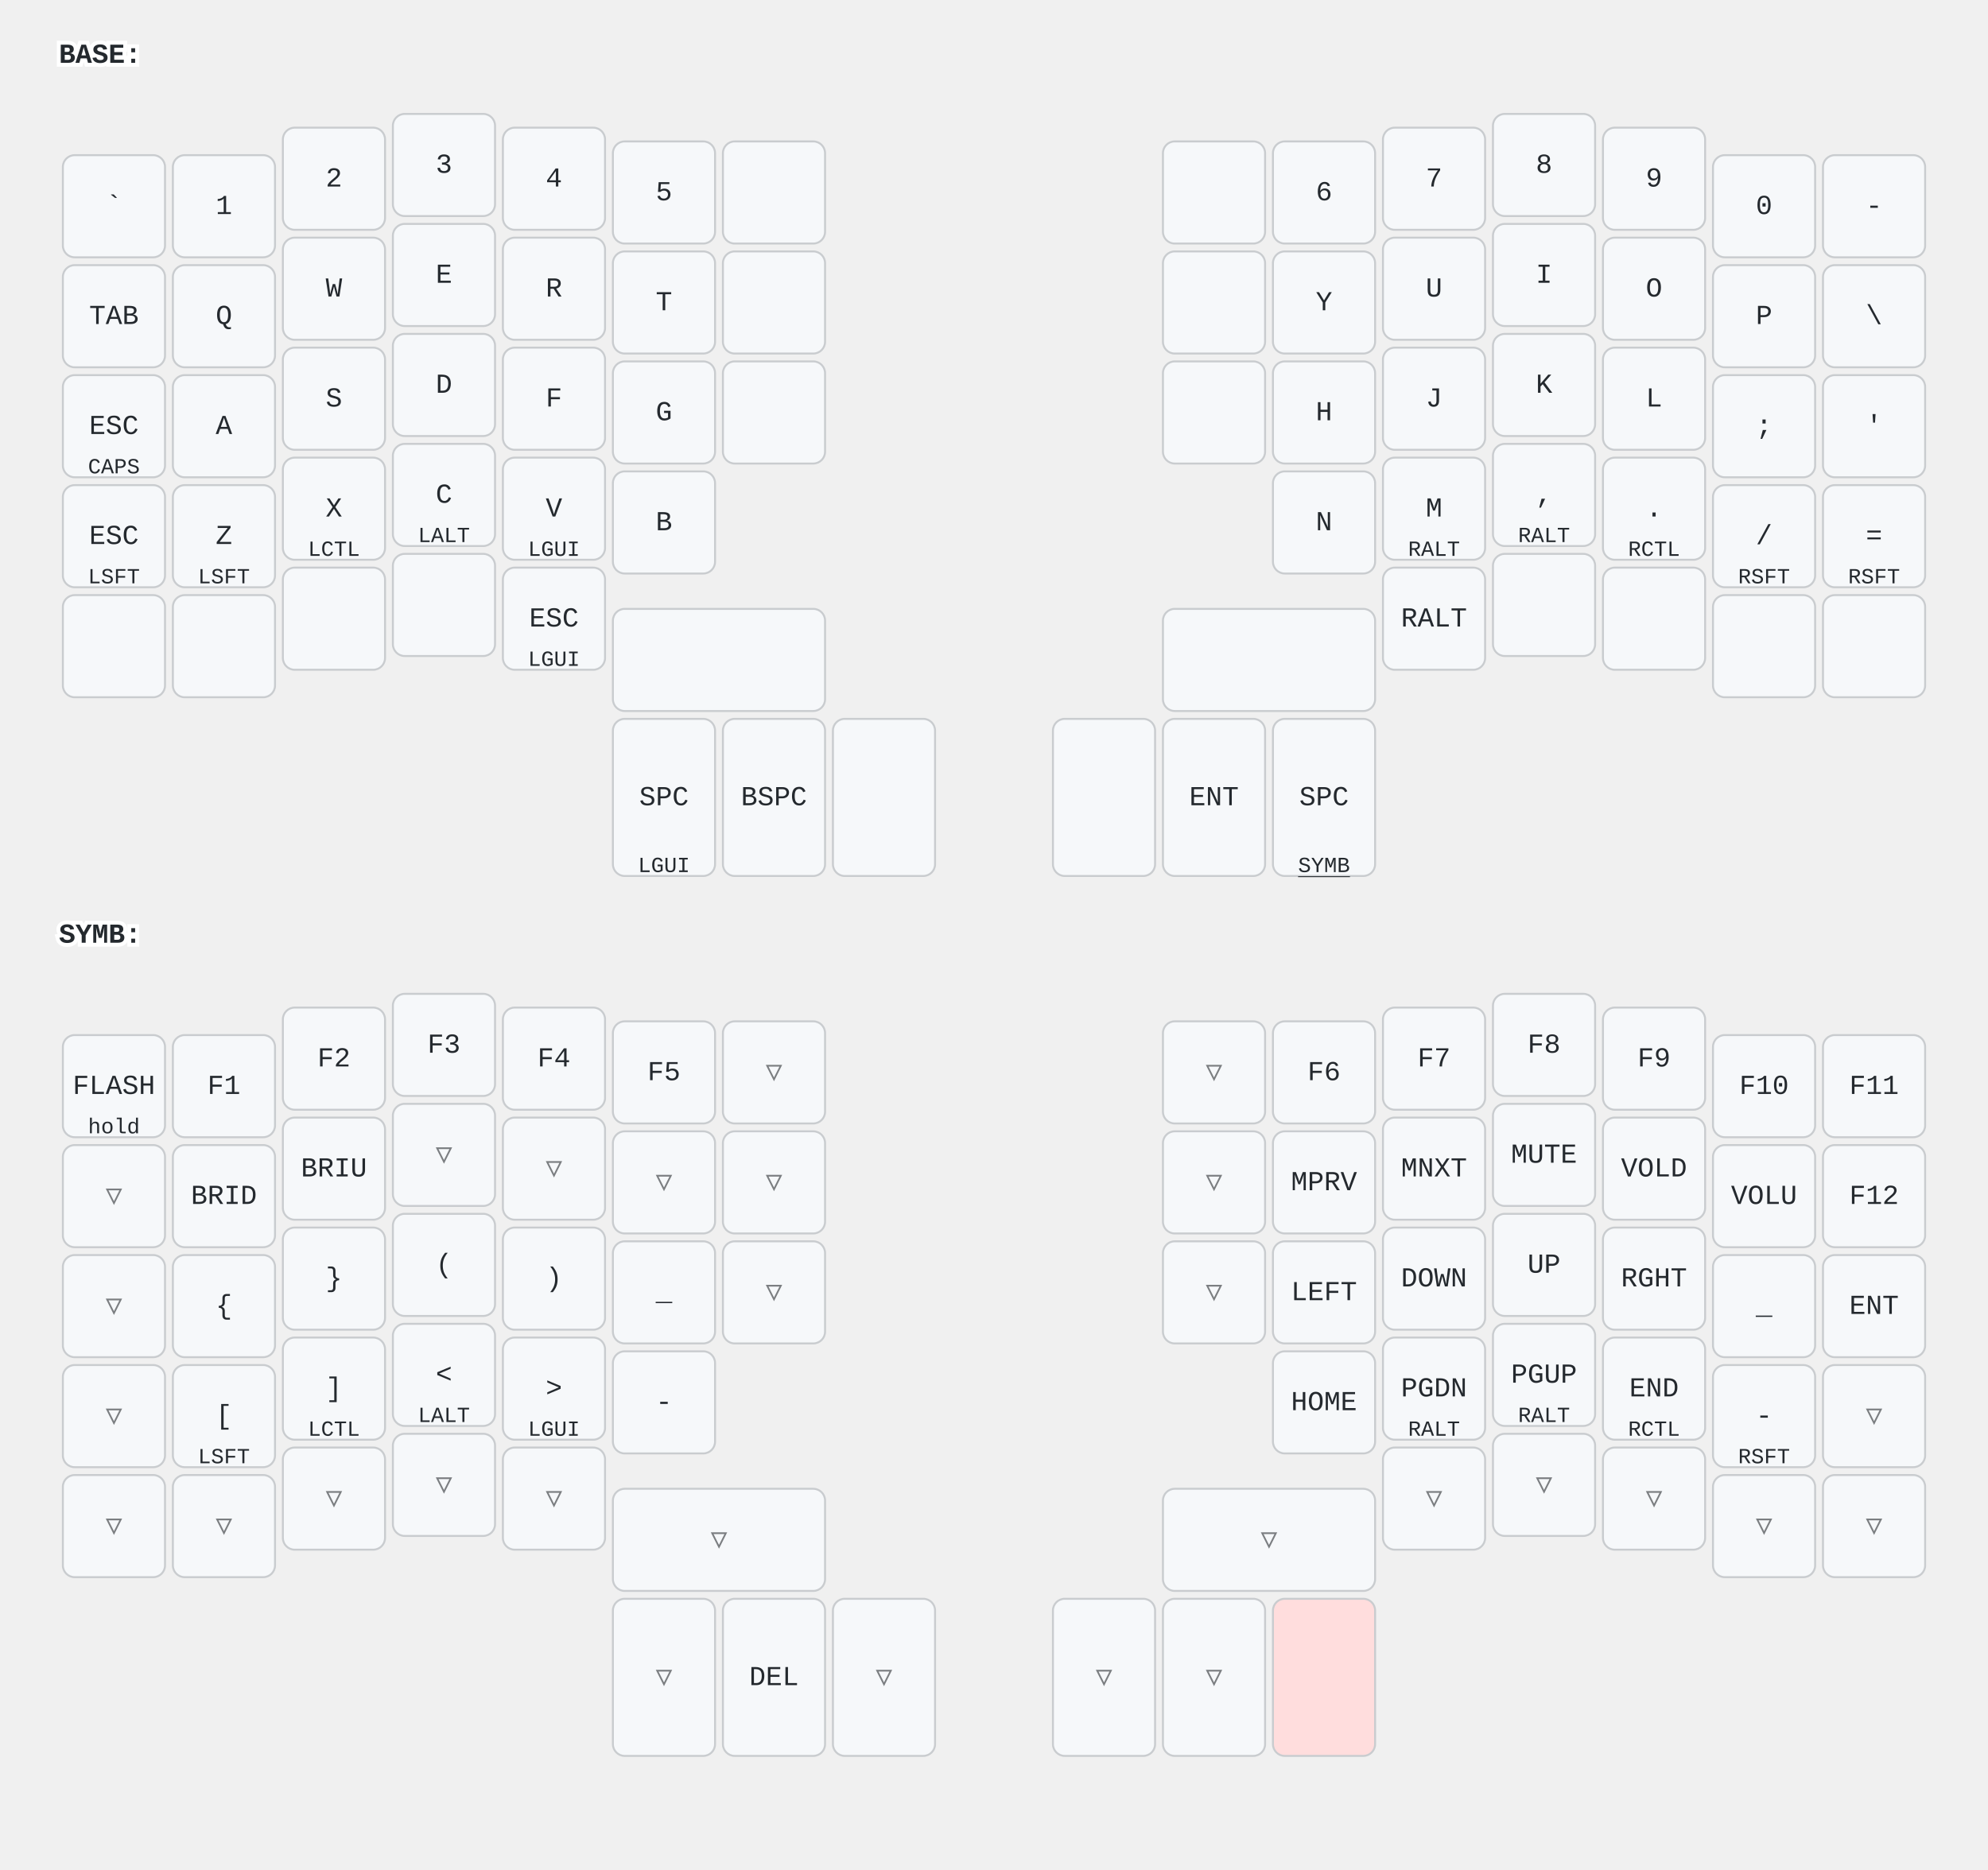
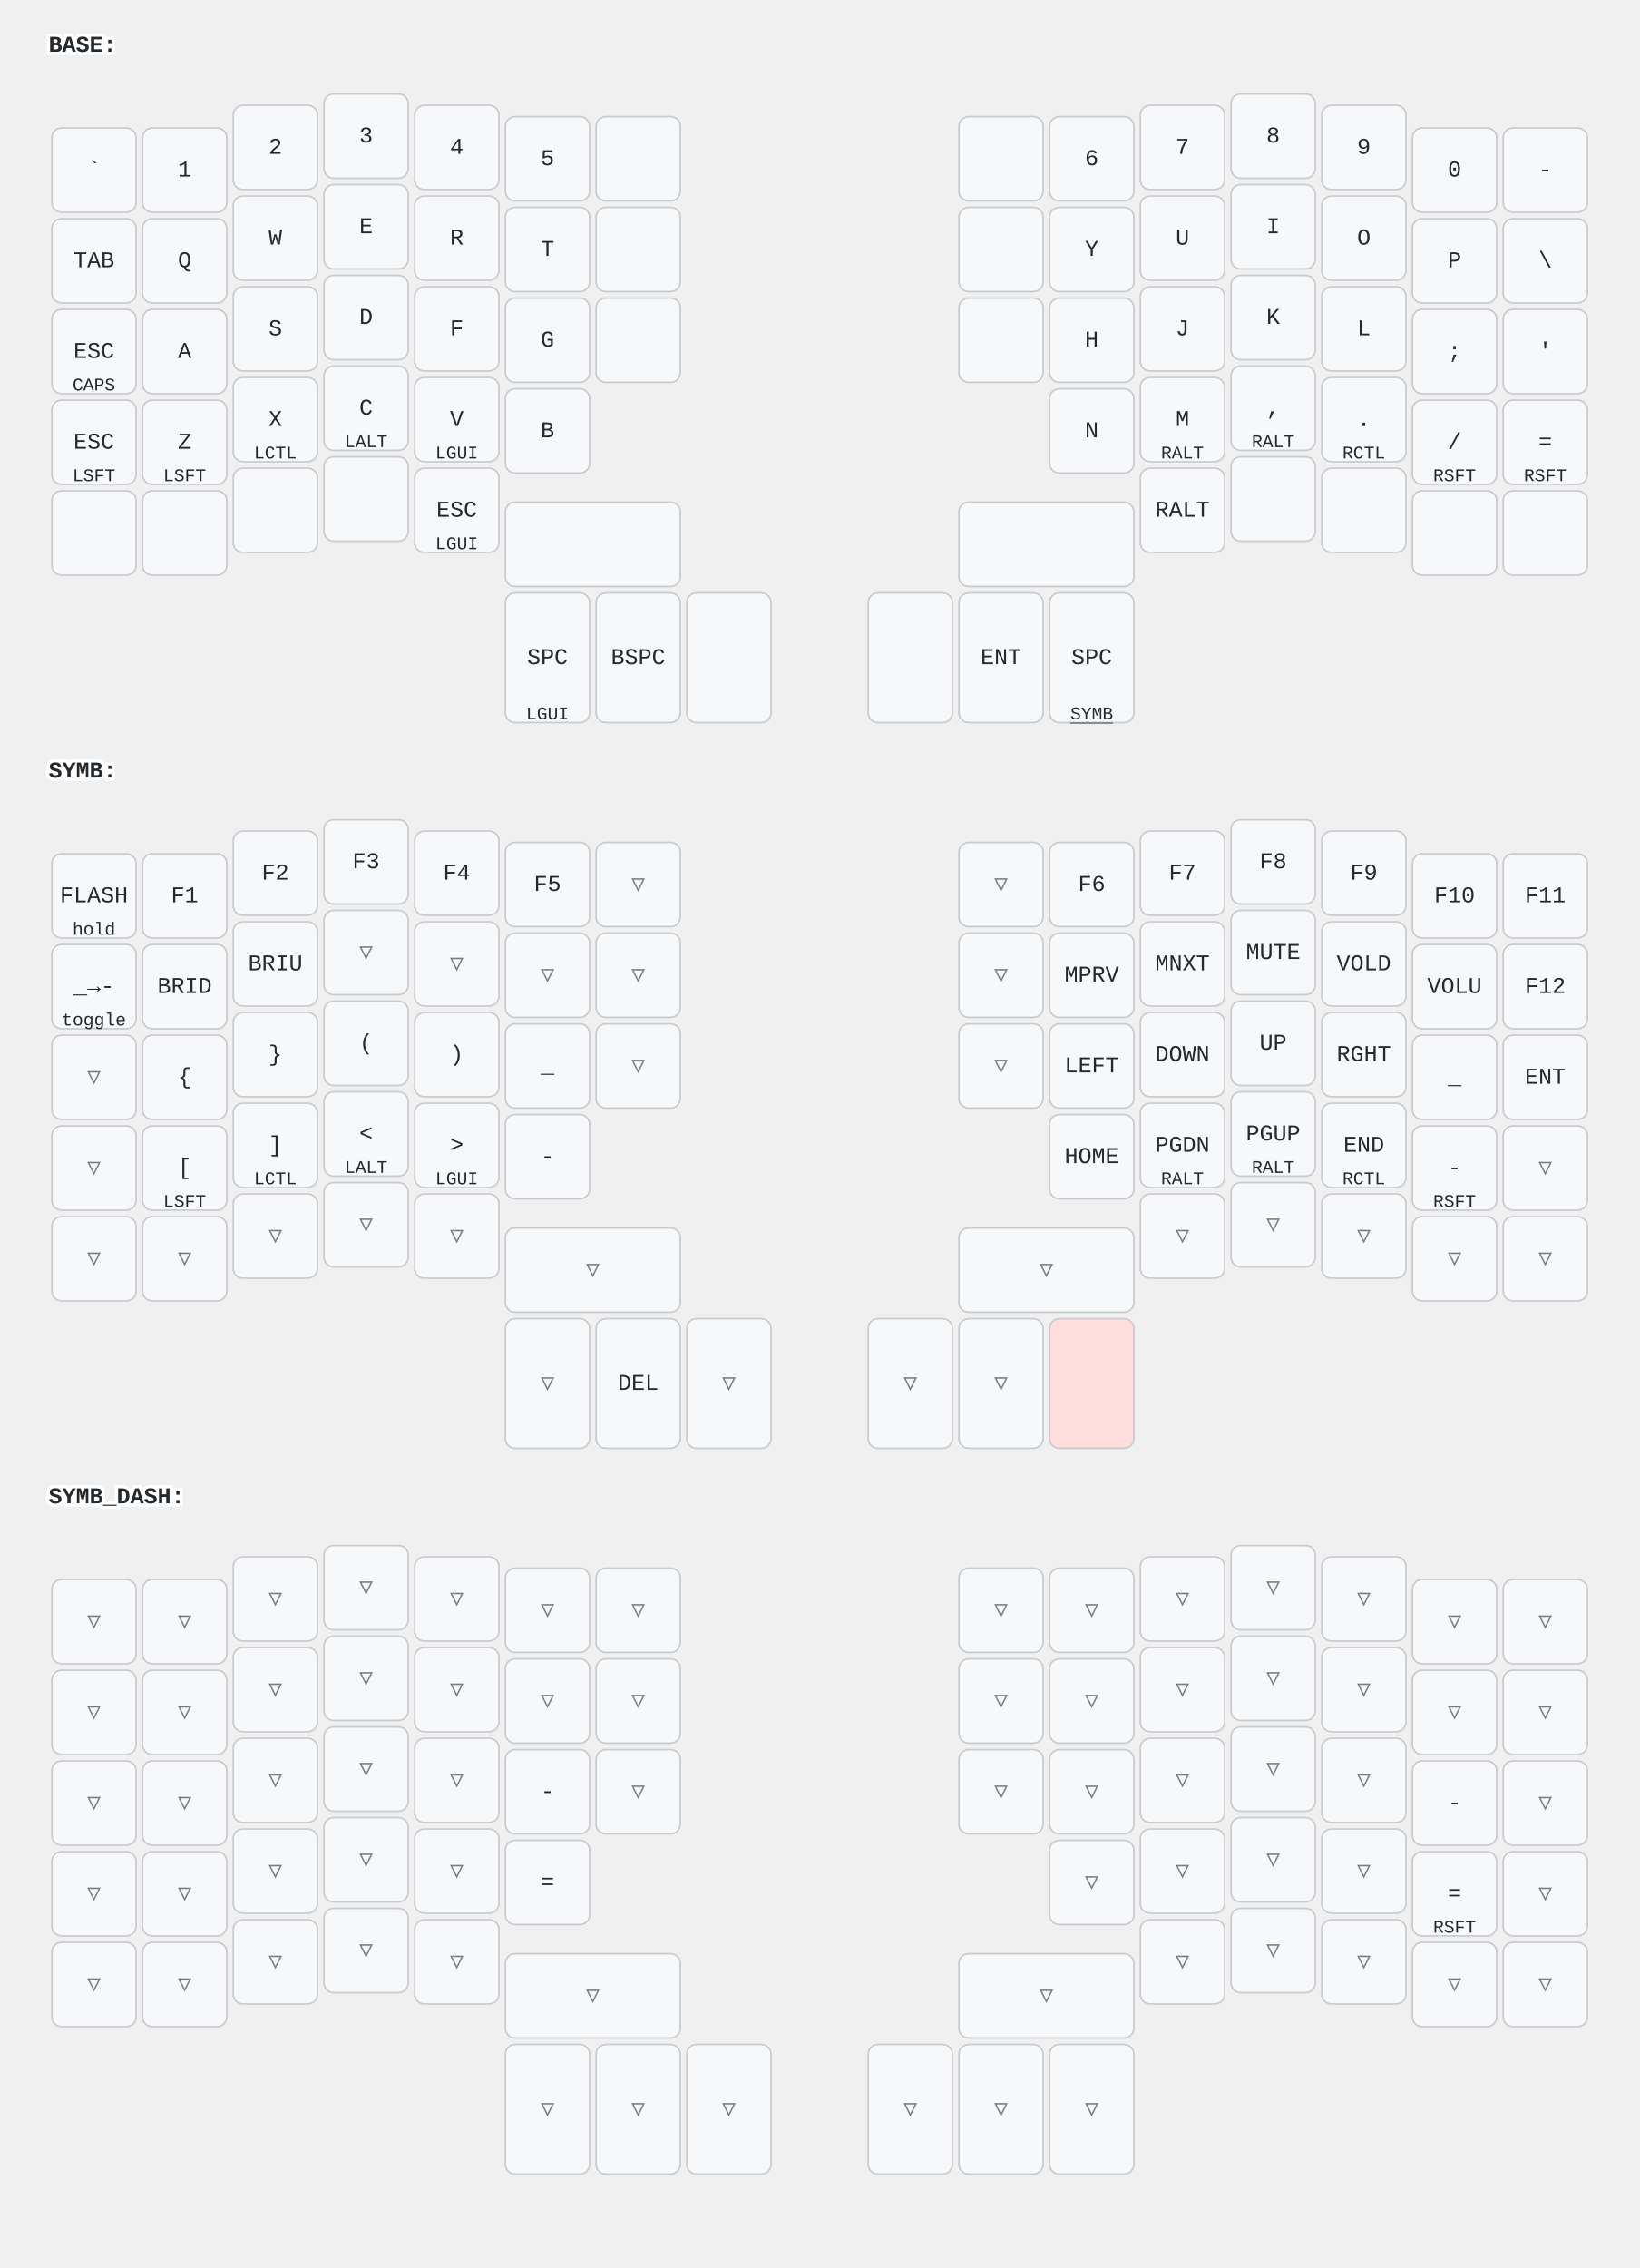
- <svg xmlns="http://www.w3.org/2000/svg" width="1012" height="952" viewBox="0 0 1012 952" class="keymap">
+ <svg xmlns="http://www.w3.org/2000/svg" width="1012" height="1400" viewBox="0 0 1012 1400" class="keymap">
  <style>/* inherit to force styles through use tags */
svg path {
    fill: inherit;
}

/* font and background color specifications */
svg.keymap {
    font-family: SFMono-Regular,Consolas,Liberation Mono,Menlo,monospace;
    font-size: 14px;
    font-kerning: normal;
    text-rendering: optimizeLegibility;
    fill: #24292e;
}

/* default key styling */
rect.key {
    fill: #f6f8fa;
}

rect.key, rect.combo {
    stroke: #c9cccf;
    stroke-width: 1;
}

/* default key side styling, only used is draw_key_sides is set */
rect.side {
    filter: brightness(90%);
}

/* color accent for combo boxes */
rect.combo, rect.combo-separate {
    fill: #cdf;
}

/* color accent for held keys */
rect.held, rect.combo.held {
    fill: #fdd;
}

/* color accent for ghost (optional) keys */
rect.ghost, rect.combo.ghost {
    stroke-dasharray: 4, 4;
    stroke-width: 2;
}

text {
    text-anchor: middle;
    dominant-baseline: middle;
}

/* styling for layer labels */
text.label {
    font-weight: bold;
    text-anchor: start;
    stroke: white;
    stroke-width: 4;
    paint-order: stroke;
}

/* styling for optional footer */
text.footer {
    text-anchor: end;
    dominant-baseline: auto;
    stroke: white;
    stroke-width: 4;
    paint-order: stroke;
}

/* styling for combo tap, and key non-tap label text */
text.combo, text.hold, text.shifted, text.left, text.right, text.tl, text.tr, text.bl, text.br {
    font-size: 11px;
}

text.hold, text.bl, text.br {
    text-anchor: middle;
    dominant-baseline: auto;
}

text.shifted, text.tl, text.tr {
    text-anchor: middle;
    dominant-baseline: hanging;
}

text.left, text.tl, text.bl {
    text-anchor: start;
}

text.right, text.tr, text.br {
    text-anchor: end;
}

text.layer-activator {
    text-decoration: underline;
}

/* styling for hold/shifted label text in combo box */
text.combo.hold, text.combo.shifted, text.combo.left, text.combo.right {
    font-size: 8px;
}

/* lighter symbol for transparent keys */
text.trans {
    fill: #7b7e81;
}

/* styling for combo dendrons */
path.combo {
    stroke-width: 1;
    stroke: gray;
    fill: none;
}

/* Start Tabler Icons Cleanup */
/* cannot use height/width with glyphs */
.icon-tabler &gt; path {
    fill: inherit;
    stroke: inherit;
    stroke-width: 2;
}
/* hide tabler's default box */
.icon-tabler &gt; path[stroke="none"][fill="none"] {
    visibility: hidden;
}
/* End Tabler Icons Cleanup */

@media (prefers-color-scheme: dark) {
svg.keymap { fill: #d1d6db; }
rect.key { fill: #3f4750; }
rect.key, rect.combo { stroke: #60666c; }
rect.combo, rect.combo-separate { fill: #1f3d7a; }
rect.held, rect.combo.held { fill: #854747; }
text.label, text.footer { stroke: black; }
text.trans { fill: #7e8184; }
path.combo { stroke: #7f7f7f; }

}</style>
  <g transform="translate(30, 0)" class="layer-BASE">
    <text x="0" y="28" class="label" id="BASE">BASE:</text>
    <g transform="translate(0, 56)">
      <g transform="translate(28, 49)" class="key keypos-0">
        <rect rx="6" ry="6" x="-26" y="-26" width="52" height="52" class="key" />
        <text x="0" y="0" class="key tap">`</text>
      </g>
      <g transform="translate(84, 49)" class="key keypos-1">
        <rect rx="6" ry="6" x="-26" y="-26" width="52" height="52" class="key" />
        <text x="0" y="0" class="key tap">1</text>
      </g>
      <g transform="translate(140, 35)" class="key keypos-2">
        <rect rx="6" ry="6" x="-26" y="-26" width="52" height="52" class="key" />
        <text x="0" y="0" class="key tap">2</text>
      </g>
      <g transform="translate(196, 28)" class="key keypos-3">
        <rect rx="6" ry="6" x="-26" y="-26" width="52" height="52" class="key" />
        <text x="0" y="0" class="key tap">3</text>
      </g>
      <g transform="translate(252, 35)" class="key keypos-4">
        <rect rx="6" ry="6" x="-26" y="-26" width="52" height="52" class="key" />
        <text x="0" y="0" class="key tap">4</text>
      </g>
      <g transform="translate(308, 42)" class="key keypos-5">
        <rect rx="6" ry="6" x="-26" y="-26" width="52" height="52" class="key" />
        <text x="0" y="0" class="key tap">5</text>
      </g>
      <g transform="translate(364, 42)" class="key keypos-6">
        <rect rx="6" ry="6" x="-26" y="-26" width="52" height="52" class="key" />
      </g>
      <g transform="translate(588, 42)" class="key keypos-7">
        <rect rx="6" ry="6" x="-26" y="-26" width="52" height="52" class="key" />
      </g>
      <g transform="translate(644, 42)" class="key keypos-8">
        <rect rx="6" ry="6" x="-26" y="-26" width="52" height="52" class="key" />
        <text x="0" y="0" class="key tap">6</text>
      </g>
      <g transform="translate(700, 35)" class="key keypos-9">
        <rect rx="6" ry="6" x="-26" y="-26" width="52" height="52" class="key" />
        <text x="0" y="0" class="key tap">7</text>
      </g>
      <g transform="translate(756, 28)" class="key keypos-10">
        <rect rx="6" ry="6" x="-26" y="-26" width="52" height="52" class="key" />
        <text x="0" y="0" class="key tap">8</text>
      </g>
      <g transform="translate(812, 35)" class="key keypos-11">
        <rect rx="6" ry="6" x="-26" y="-26" width="52" height="52" class="key" />
        <text x="0" y="0" class="key tap">9</text>
      </g>
      <g transform="translate(868, 49)" class="key keypos-12">
        <rect rx="6" ry="6" x="-26" y="-26" width="52" height="52" class="key" />
        <text x="0" y="0" class="key tap">0</text>
      </g>
      <g transform="translate(924, 49)" class="key keypos-13">
        <rect rx="6" ry="6" x="-26" y="-26" width="52" height="52" class="key" />
        <text x="0" y="0" class="key tap">-</text>
      </g>
      <g transform="translate(28, 105)" class="key keypos-14">
        <rect rx="6" ry="6" x="-26" y="-26" width="52" height="52" class="key" />
        <text x="0" y="0" class="key tap">TAB</text>
      </g>
      <g transform="translate(84, 105)" class="key keypos-15">
        <rect rx="6" ry="6" x="-26" y="-26" width="52" height="52" class="key" />
        <text x="0" y="0" class="key tap">Q</text>
      </g>
      <g transform="translate(140, 91)" class="key keypos-16">
        <rect rx="6" ry="6" x="-26" y="-26" width="52" height="52" class="key" />
        <text x="0" y="0" class="key tap">W</text>
      </g>
      <g transform="translate(196, 84)" class="key keypos-17">
        <rect rx="6" ry="6" x="-26" y="-26" width="52" height="52" class="key" />
        <text x="0" y="0" class="key tap">E</text>
      </g>
      <g transform="translate(252, 91)" class="key keypos-18">
        <rect rx="6" ry="6" x="-26" y="-26" width="52" height="52" class="key" />
        <text x="0" y="0" class="key tap">R</text>
      </g>
      <g transform="translate(308, 98)" class="key keypos-19">
        <rect rx="6" ry="6" x="-26" y="-26" width="52" height="52" class="key" />
        <text x="0" y="0" class="key tap">T</text>
      </g>
      <g transform="translate(364, 98)" class="key keypos-20">
        <rect rx="6" ry="6" x="-26" y="-26" width="52" height="52" class="key" />
      </g>
      <g transform="translate(588, 98)" class="key keypos-21">
        <rect rx="6" ry="6" x="-26" y="-26" width="52" height="52" class="key" />
      </g>
      <g transform="translate(644, 98)" class="key keypos-22">
        <rect rx="6" ry="6" x="-26" y="-26" width="52" height="52" class="key" />
        <text x="0" y="0" class="key tap">Y</text>
      </g>
      <g transform="translate(700, 91)" class="key keypos-23">
        <rect rx="6" ry="6" x="-26" y="-26" width="52" height="52" class="key" />
        <text x="0" y="0" class="key tap">U</text>
      </g>
      <g transform="translate(756, 84)" class="key keypos-24">
        <rect rx="6" ry="6" x="-26" y="-26" width="52" height="52" class="key" />
        <text x="0" y="0" class="key tap">I</text>
      </g>
      <g transform="translate(812, 91)" class="key keypos-25">
        <rect rx="6" ry="6" x="-26" y="-26" width="52" height="52" class="key" />
        <text x="0" y="0" class="key tap">O</text>
      </g>
      <g transform="translate(868, 105)" class="key keypos-26">
        <rect rx="6" ry="6" x="-26" y="-26" width="52" height="52" class="key" />
        <text x="0" y="0" class="key tap">P</text>
      </g>
      <g transform="translate(924, 105)" class="key keypos-27">
        <rect rx="6" ry="6" x="-26" y="-26" width="52" height="52" class="key" />
        <text x="0" y="0" class="key tap">\</text>
      </g>
      <g transform="translate(28, 161)" class="key keypos-28">
        <rect rx="6" ry="6" x="-26" y="-26" width="52" height="52" class="key" />
        <text x="0" y="0" class="key tap">ESC</text>
        <text x="0" y="24" class="key hold">CAPS</text>
      </g>
      <g transform="translate(84, 161)" class="key keypos-29">
        <rect rx="6" ry="6" x="-26" y="-26" width="52" height="52" class="key" />
        <text x="0" y="0" class="key tap">A</text>
      </g>
      <g transform="translate(140, 147)" class="key keypos-30">
        <rect rx="6" ry="6" x="-26" y="-26" width="52" height="52" class="key" />
        <text x="0" y="0" class="key tap">S</text>
      </g>
      <g transform="translate(196, 140)" class="key keypos-31">
        <rect rx="6" ry="6" x="-26" y="-26" width="52" height="52" class="key" />
        <text x="0" y="0" class="key tap">D</text>
      </g>
      <g transform="translate(252, 147)" class="key keypos-32">
        <rect rx="6" ry="6" x="-26" y="-26" width="52" height="52" class="key" />
        <text x="0" y="0" class="key tap">F</text>
      </g>
      <g transform="translate(308, 154)" class="key keypos-33">
        <rect rx="6" ry="6" x="-26" y="-26" width="52" height="52" class="key" />
        <text x="0" y="0" class="key tap">G</text>
      </g>
      <g transform="translate(364, 154)" class="key keypos-34">
        <rect rx="6" ry="6" x="-26" y="-26" width="52" height="52" class="key" />
      </g>
      <g transform="translate(588, 154)" class="key keypos-35">
        <rect rx="6" ry="6" x="-26" y="-26" width="52" height="52" class="key" />
      </g>
      <g transform="translate(644, 154)" class="key keypos-36">
        <rect rx="6" ry="6" x="-26" y="-26" width="52" height="52" class="key" />
        <text x="0" y="0" class="key tap">H</text>
      </g>
      <g transform="translate(700, 147)" class="key keypos-37">
        <rect rx="6" ry="6" x="-26" y="-26" width="52" height="52" class="key" />
        <text x="0" y="0" class="key tap">J</text>
      </g>
      <g transform="translate(756, 140)" class="key keypos-38">
        <rect rx="6" ry="6" x="-26" y="-26" width="52" height="52" class="key" />
        <text x="0" y="0" class="key tap">K</text>
      </g>
      <g transform="translate(812, 147)" class="key keypos-39">
        <rect rx="6" ry="6" x="-26" y="-26" width="52" height="52" class="key" />
        <text x="0" y="0" class="key tap">L</text>
      </g>
      <g transform="translate(868, 161)" class="key keypos-40">
        <rect rx="6" ry="6" x="-26" y="-26" width="52" height="52" class="key" />
        <text x="0" y="0" class="key tap">;</text>
      </g>
      <g transform="translate(924, 161)" class="key keypos-41">
        <rect rx="6" ry="6" x="-26" y="-26" width="52" height="52" class="key" />
        <text x="0" y="0" class="key tap">'</text>
      </g>
      <g transform="translate(28, 217)" class="key keypos-42">
        <rect rx="6" ry="6" x="-26" y="-26" width="52" height="52" class="key" />
        <text x="0" y="0" class="key tap">ESC</text>
        <text x="0" y="24" class="key hold">LSFT</text>
      </g>
      <g transform="translate(84, 217)" class="key keypos-43">
        <rect rx="6" ry="6" x="-26" y="-26" width="52" height="52" class="key" />
        <text x="0" y="0" class="key tap">Z</text>
        <text x="0" y="24" class="key hold">LSFT</text>
      </g>
      <g transform="translate(140, 203)" class="key keypos-44">
        <rect rx="6" ry="6" x="-26" y="-26" width="52" height="52" class="key" />
        <text x="0" y="0" class="key tap">X</text>
        <text x="0" y="24" class="key hold">LCTL</text>
      </g>
      <g transform="translate(196, 196)" class="key keypos-45">
        <rect rx="6" ry="6" x="-26" y="-26" width="52" height="52" class="key" />
        <text x="0" y="0" class="key tap">C</text>
        <text x="0" y="24" class="key hold">LALT</text>
      </g>
      <g transform="translate(252, 203)" class="key keypos-46">
        <rect rx="6" ry="6" x="-26" y="-26" width="52" height="52" class="key" />
        <text x="0" y="0" class="key tap">V</text>
        <text x="0" y="24" class="key hold">LGUI</text>
      </g>
      <g transform="translate(308, 210)" class="key keypos-47">
        <rect rx="6" ry="6" x="-26" y="-26" width="52" height="52" class="key" />
        <text x="0" y="0" class="key tap">B</text>
      </g>
      <g transform="translate(644, 210)" class="key keypos-48">
        <rect rx="6" ry="6" x="-26" y="-26" width="52" height="52" class="key" />
        <text x="0" y="0" class="key tap">N</text>
      </g>
      <g transform="translate(700, 203)" class="key keypos-49">
        <rect rx="6" ry="6" x="-26" y="-26" width="52" height="52" class="key" />
        <text x="0" y="0" class="key tap">M</text>
        <text x="0" y="24" class="key hold">RALT</text>
      </g>
      <g transform="translate(756, 196)" class="key keypos-50">
        <rect rx="6" ry="6" x="-26" y="-26" width="52" height="52" class="key" />
        <text x="0" y="0" class="key tap">,</text>
        <text x="0" y="24" class="key hold">RALT</text>
      </g>
      <g transform="translate(812, 203)" class="key keypos-51">
        <rect rx="6" ry="6" x="-26" y="-26" width="52" height="52" class="key" />
        <text x="0" y="0" class="key tap">.</text>
        <text x="0" y="24" class="key hold">RCTL</text>
      </g>
      <g transform="translate(868, 217)" class="key keypos-52">
        <rect rx="6" ry="6" x="-26" y="-26" width="52" height="52" class="key" />
        <text x="0" y="0" class="key tap">/</text>
        <text x="0" y="24" class="key hold">RSFT</text>
      </g>
      <g transform="translate(924, 217)" class="key keypos-53">
        <rect rx="6" ry="6" x="-26" y="-26" width="52" height="52" class="key" />
        <text x="0" y="0" class="key tap">=</text>
        <text x="0" y="24" class="key hold">RSFT</text>
      </g>
      <g transform="translate(28, 273)" class="key keypos-54">
        <rect rx="6" ry="6" x="-26" y="-26" width="52" height="52" class="key" />
      </g>
      <g transform="translate(84, 273)" class="key keypos-55">
        <rect rx="6" ry="6" x="-26" y="-26" width="52" height="52" class="key" />
      </g>
      <g transform="translate(140, 259)" class="key keypos-56">
        <rect rx="6" ry="6" x="-26" y="-26" width="52" height="52" class="key" />
      </g>
      <g transform="translate(196, 252)" class="key keypos-57">
        <rect rx="6" ry="6" x="-26" y="-26" width="52" height="52" class="key" />
      </g>
      <g transform="translate(252, 259)" class="key keypos-58">
        <rect rx="6" ry="6" x="-26" y="-26" width="52" height="52" class="key" />
        <text x="0" y="0" class="key tap">ESC</text>
        <text x="0" y="24" class="key hold">LGUI</text>
      </g>
      <g transform="translate(336, 280)" class="key keypos-59">
        <rect rx="6" ry="6" x="-54" y="-26" width="108" height="52" class="key" />
      </g>
      <g transform="translate(616, 280)" class="key keypos-60">
        <rect rx="6" ry="6" x="-54" y="-26" width="108" height="52" class="key" />
      </g>
      <g transform="translate(700, 259)" class="key keypos-61">
        <rect rx="6" ry="6" x="-26" y="-26" width="52" height="52" class="key" />
        <text x="0" y="0" class="key tap">RALT</text>
      </g>
      <g transform="translate(756, 252)" class="key keypos-62">
        <rect rx="6" ry="6" x="-26" y="-26" width="52" height="52" class="key" />
      </g>
      <g transform="translate(812, 259)" class="key keypos-63">
        <rect rx="6" ry="6" x="-26" y="-26" width="52" height="52" class="key" />
      </g>
      <g transform="translate(868, 273)" class="key keypos-64">
        <rect rx="6" ry="6" x="-26" y="-26" width="52" height="52" class="key" />
      </g>
      <g transform="translate(924, 273)" class="key keypos-65">
        <rect rx="6" ry="6" x="-26" y="-26" width="52" height="52" class="key" />
      </g>
      <g transform="translate(308, 350)" class="key keypos-66">
        <rect rx="6" ry="6" x="-26" y="-40" width="52" height="80" class="key" />
        <text x="0" y="0" class="key tap">SPC</text>
        <text x="0" y="38" class="key hold">LGUI</text>
      </g>
      <g transform="translate(364, 350)" class="key keypos-67">
        <rect rx="6" ry="6" x="-26" y="-40" width="52" height="80" class="key" />
        <text x="0" y="0" class="key tap">BSPC</text>
      </g>
      <g transform="translate(420, 350)" class="key keypos-68">
        <rect rx="6" ry="6" x="-26" y="-40" width="52" height="80" class="key" />
      </g>
      <g transform="translate(532, 350)" class="key keypos-69">
        <rect rx="6" ry="6" x="-26" y="-40" width="52" height="80" class="key" />
      </g>
      <g transform="translate(588, 350)" class="key keypos-70">
        <rect rx="6" ry="6" x="-26" y="-40" width="52" height="80" class="key" />
        <text x="0" y="0" class="key tap">ENT</text>
      </g>
      <g transform="translate(644, 350)" class="key keypos-71">
        <rect rx="6" ry="6" x="-26" y="-40" width="52" height="80" class="key" />
        <text x="0" y="0" class="key tap">SPC</text>
        <a href="#SYMB">
          <text x="0" y="38" class="key hold layer-activator">SYMB</text>
        </a>
      </g>
    </g>
  </g>
  <g transform="translate(30, 448)" class="layer-SYMB">
    <text x="0" y="28" class="label" id="SYMB">SYMB:</text>
    <g transform="translate(0, 56)">
      <g transform="translate(28, 49)" class="key keypos-0">
        <rect rx="6" ry="6" x="-26" y="-26" width="52" height="52" class="key" />
        <text x="0" y="0" class="key tap">FLASH</text>
        <text x="0" y="24" class="key hold">hold</text>
      </g>
      <g transform="translate(84, 49)" class="key keypos-1">
        <rect rx="6" ry="6" x="-26" y="-26" width="52" height="52" class="key" />
        <text x="0" y="0" class="key tap">F1</text>
      </g>
      <g transform="translate(140, 35)" class="key keypos-2">
        <rect rx="6" ry="6" x="-26" y="-26" width="52" height="52" class="key" />
        <text x="0" y="0" class="key tap">F2</text>
      </g>
      <g transform="translate(196, 28)" class="key keypos-3">
        <rect rx="6" ry="6" x="-26" y="-26" width="52" height="52" class="key" />
        <text x="0" y="0" class="key tap">F3</text>
      </g>
      <g transform="translate(252, 35)" class="key keypos-4">
        <rect rx="6" ry="6" x="-26" y="-26" width="52" height="52" class="key" />
        <text x="0" y="0" class="key tap">F4</text>
      </g>
      <g transform="translate(308, 42)" class="key keypos-5">
        <rect rx="6" ry="6" x="-26" y="-26" width="52" height="52" class="key" />
        <text x="0" y="0" class="key tap">F5</text>
      </g>
      <g transform="translate(364, 42)" class="key trans keypos-6">
        <rect rx="6" ry="6" x="-26" y="-26" width="52" height="52" class="key trans" />
        <text x="0" y="0" class="key trans tap">▽</text>
      </g>
      <g transform="translate(588, 42)" class="key trans keypos-7">
        <rect rx="6" ry="6" x="-26" y="-26" width="52" height="52" class="key trans" />
        <text x="0" y="0" class="key trans tap">▽</text>
      </g>
      <g transform="translate(644, 42)" class="key keypos-8">
        <rect rx="6" ry="6" x="-26" y="-26" width="52" height="52" class="key" />
        <text x="0" y="0" class="key tap">F6</text>
      </g>
      <g transform="translate(700, 35)" class="key keypos-9">
        <rect rx="6" ry="6" x="-26" y="-26" width="52" height="52" class="key" />
        <text x="0" y="0" class="key tap">F7</text>
      </g>
      <g transform="translate(756, 28)" class="key keypos-10">
        <rect rx="6" ry="6" x="-26" y="-26" width="52" height="52" class="key" />
        <text x="0" y="0" class="key tap">F8</text>
      </g>
      <g transform="translate(812, 35)" class="key keypos-11">
        <rect rx="6" ry="6" x="-26" y="-26" width="52" height="52" class="key" />
        <text x="0" y="0" class="key tap">F9</text>
      </g>
      <g transform="translate(868, 49)" class="key keypos-12">
        <rect rx="6" ry="6" x="-26" y="-26" width="52" height="52" class="key" />
        <text x="0" y="0" class="key tap">F10</text>
      </g>
      <g transform="translate(924, 49)" class="key keypos-13">
        <rect rx="6" ry="6" x="-26" y="-26" width="52" height="52" class="key" />
        <text x="0" y="0" class="key tap">F11</text>
      </g>
-       <g transform="translate(28, 105)" class="key trans keypos-14">
-         <rect rx="6" ry="6" x="-26" y="-26" width="52" height="52" class="key trans" />
-         <text x="0" y="0" class="key trans tap">▽</text>
+       <g transform="translate(28, 105)" class="key keypos-14">
+         <rect rx="6" ry="6" x="-26" y="-26" width="52" height="52" class="key" />
+         <text x="0" y="0" class="key tap">_→-</text>
+         <text x="0" y="24" class="key hold">toggle</text>
      </g>
      <g transform="translate(84, 105)" class="key keypos-15">
        <rect rx="6" ry="6" x="-26" y="-26" width="52" height="52" class="key" />
        <text x="0" y="0" class="key tap">BRID</text>
      </g>
      <g transform="translate(140, 91)" class="key keypos-16">
        <rect rx="6" ry="6" x="-26" y="-26" width="52" height="52" class="key" />
        <text x="0" y="0" class="key tap">BRIU</text>
      </g>
      <g transform="translate(196, 84)" class="key trans keypos-17">
        <rect rx="6" ry="6" x="-26" y="-26" width="52" height="52" class="key trans" />
        <text x="0" y="0" class="key trans tap">▽</text>
      </g>
      <g transform="translate(252, 91)" class="key trans keypos-18">
        <rect rx="6" ry="6" x="-26" y="-26" width="52" height="52" class="key trans" />
        <text x="0" y="0" class="key trans tap">▽</text>
      </g>
      <g transform="translate(308, 98)" class="key trans keypos-19">
        <rect rx="6" ry="6" x="-26" y="-26" width="52" height="52" class="key trans" />
        <text x="0" y="0" class="key trans tap">▽</text>
      </g>
      <g transform="translate(364, 98)" class="key trans keypos-20">
        <rect rx="6" ry="6" x="-26" y="-26" width="52" height="52" class="key trans" />
        <text x="0" y="0" class="key trans tap">▽</text>
      </g>
      <g transform="translate(588, 98)" class="key trans keypos-21">
        <rect rx="6" ry="6" x="-26" y="-26" width="52" height="52" class="key trans" />
        <text x="0" y="0" class="key trans tap">▽</text>
      </g>
      <g transform="translate(644, 98)" class="key keypos-22">
        <rect rx="6" ry="6" x="-26" y="-26" width="52" height="52" class="key" />
        <text x="0" y="0" class="key tap">MPRV</text>
      </g>
      <g transform="translate(700, 91)" class="key keypos-23">
        <rect rx="6" ry="6" x="-26" y="-26" width="52" height="52" class="key" />
        <text x="0" y="0" class="key tap">MNXT</text>
      </g>
      <g transform="translate(756, 84)" class="key keypos-24">
        <rect rx="6" ry="6" x="-26" y="-26" width="52" height="52" class="key" />
        <text x="0" y="0" class="key tap">MUTE</text>
      </g>
      <g transform="translate(812, 91)" class="key keypos-25">
        <rect rx="6" ry="6" x="-26" y="-26" width="52" height="52" class="key" />
        <text x="0" y="0" class="key tap">VOLD</text>
      </g>
      <g transform="translate(868, 105)" class="key keypos-26">
        <rect rx="6" ry="6" x="-26" y="-26" width="52" height="52" class="key" />
        <text x="0" y="0" class="key tap">VOLU</text>
      </g>
      <g transform="translate(924, 105)" class="key keypos-27">
        <rect rx="6" ry="6" x="-26" y="-26" width="52" height="52" class="key" />
        <text x="0" y="0" class="key tap">F12</text>
      </g>
      <g transform="translate(28, 161)" class="key trans keypos-28">
        <rect rx="6" ry="6" x="-26" y="-26" width="52" height="52" class="key trans" />
        <text x="0" y="0" class="key trans tap">▽</text>
      </g>
      <g transform="translate(84, 161)" class="key keypos-29">
        <rect rx="6" ry="6" x="-26" y="-26" width="52" height="52" class="key" />
        <text x="0" y="0" class="key tap">{</text>
      </g>
      <g transform="translate(140, 147)" class="key keypos-30">
        <rect rx="6" ry="6" x="-26" y="-26" width="52" height="52" class="key" />
        <text x="0" y="0" class="key tap">}</text>
      </g>
      <g transform="translate(196, 140)" class="key keypos-31">
        <rect rx="6" ry="6" x="-26" y="-26" width="52" height="52" class="key" />
        <text x="0" y="0" class="key tap">(</text>
      </g>
      <g transform="translate(252, 147)" class="key keypos-32">
        <rect rx="6" ry="6" x="-26" y="-26" width="52" height="52" class="key" />
        <text x="0" y="0" class="key tap">)</text>
      </g>
      <g transform="translate(308, 154)" class="key keypos-33">
        <rect rx="6" ry="6" x="-26" y="-26" width="52" height="52" class="key" />
        <text x="0" y="0" class="key tap">_</text>
      </g>
      <g transform="translate(364, 154)" class="key trans keypos-34">
        <rect rx="6" ry="6" x="-26" y="-26" width="52" height="52" class="key trans" />
        <text x="0" y="0" class="key trans tap">▽</text>
      </g>
      <g transform="translate(588, 154)" class="key trans keypos-35">
        <rect rx="6" ry="6" x="-26" y="-26" width="52" height="52" class="key trans" />
        <text x="0" y="0" class="key trans tap">▽</text>
      </g>
      <g transform="translate(644, 154)" class="key keypos-36">
        <rect rx="6" ry="6" x="-26" y="-26" width="52" height="52" class="key" />
        <text x="0" y="0" class="key tap">LEFT</text>
      </g>
      <g transform="translate(700, 147)" class="key keypos-37">
        <rect rx="6" ry="6" x="-26" y="-26" width="52" height="52" class="key" />
        <text x="0" y="0" class="key tap">DOWN</text>
      </g>
      <g transform="translate(756, 140)" class="key keypos-38">
        <rect rx="6" ry="6" x="-26" y="-26" width="52" height="52" class="key" />
        <text x="0" y="0" class="key tap">UP</text>
      </g>
      <g transform="translate(812, 147)" class="key keypos-39">
        <rect rx="6" ry="6" x="-26" y="-26" width="52" height="52" class="key" />
        <text x="0" y="0" class="key tap">RGHT</text>
      </g>
      <g transform="translate(868, 161)" class="key keypos-40">
        <rect rx="6" ry="6" x="-26" y="-26" width="52" height="52" class="key" />
        <text x="0" y="0" class="key tap">_</text>
      </g>
      <g transform="translate(924, 161)" class="key keypos-41">
        <rect rx="6" ry="6" x="-26" y="-26" width="52" height="52" class="key" />
        <text x="0" y="0" class="key tap">ENT</text>
      </g>
      <g transform="translate(28, 217)" class="key trans keypos-42">
        <rect rx="6" ry="6" x="-26" y="-26" width="52" height="52" class="key trans" />
        <text x="0" y="0" class="key trans tap">▽</text>
      </g>
      <g transform="translate(84, 217)" class="key keypos-43">
        <rect rx="6" ry="6" x="-26" y="-26" width="52" height="52" class="key" />
        <text x="0" y="0" class="key tap">[</text>
        <text x="0" y="24" class="key hold">LSFT</text>
      </g>
      <g transform="translate(140, 203)" class="key keypos-44">
        <rect rx="6" ry="6" x="-26" y="-26" width="52" height="52" class="key" />
        <text x="0" y="0" class="key tap">]</text>
        <text x="0" y="24" class="key hold">LCTL</text>
      </g>
      <g transform="translate(196, 196)" class="key keypos-45">
        <rect rx="6" ry="6" x="-26" y="-26" width="52" height="52" class="key" />
        <text x="0" y="0" class="key tap">&lt;</text>
        <text x="0" y="24" class="key hold">LALT</text>
      </g>
      <g transform="translate(252, 203)" class="key keypos-46">
        <rect rx="6" ry="6" x="-26" y="-26" width="52" height="52" class="key" />
        <text x="0" y="0" class="key tap">&gt;</text>
        <text x="0" y="24" class="key hold">LGUI</text>
      </g>
      <g transform="translate(308, 210)" class="key keypos-47">
        <rect rx="6" ry="6" x="-26" y="-26" width="52" height="52" class="key" />
        <text x="0" y="0" class="key tap">-</text>
      </g>
      <g transform="translate(644, 210)" class="key keypos-48">
        <rect rx="6" ry="6" x="-26" y="-26" width="52" height="52" class="key" />
        <text x="0" y="0" class="key tap">HOME</text>
      </g>
      <g transform="translate(700, 203)" class="key keypos-49">
        <rect rx="6" ry="6" x="-26" y="-26" width="52" height="52" class="key" />
        <text x="0" y="0" class="key tap">PGDN</text>
        <text x="0" y="24" class="key hold">RALT</text>
      </g>
      <g transform="translate(756, 196)" class="key keypos-50">
        <rect rx="6" ry="6" x="-26" y="-26" width="52" height="52" class="key" />
        <text x="0" y="0" class="key tap">PGUP</text>
        <text x="0" y="24" class="key hold">RALT</text>
      </g>
      <g transform="translate(812, 203)" class="key keypos-51">
        <rect rx="6" ry="6" x="-26" y="-26" width="52" height="52" class="key" />
        <text x="0" y="0" class="key tap">END</text>
        <text x="0" y="24" class="key hold">RCTL</text>
      </g>
      <g transform="translate(868, 217)" class="key keypos-52">
        <rect rx="6" ry="6" x="-26" y="-26" width="52" height="52" class="key" />
        <text x="0" y="0" class="key tap">-</text>
        <text x="0" y="24" class="key hold">RSFT</text>
      </g>
      <g transform="translate(924, 217)" class="key trans keypos-53">
        <rect rx="6" ry="6" x="-26" y="-26" width="52" height="52" class="key trans" />
        <text x="0" y="0" class="key trans tap">▽</text>
      </g>
      <g transform="translate(28, 273)" class="key trans keypos-54">
        <rect rx="6" ry="6" x="-26" y="-26" width="52" height="52" class="key trans" />
        <text x="0" y="0" class="key trans tap">▽</text>
      </g>
      <g transform="translate(84, 273)" class="key trans keypos-55">
        <rect rx="6" ry="6" x="-26" y="-26" width="52" height="52" class="key trans" />
        <text x="0" y="0" class="key trans tap">▽</text>
      </g>
      <g transform="translate(140, 259)" class="key trans keypos-56">
        <rect rx="6" ry="6" x="-26" y="-26" width="52" height="52" class="key trans" />
        <text x="0" y="0" class="key trans tap">▽</text>
      </g>
      <g transform="translate(196, 252)" class="key trans keypos-57">
        <rect rx="6" ry="6" x="-26" y="-26" width="52" height="52" class="key trans" />
        <text x="0" y="0" class="key trans tap">▽</text>
      </g>
      <g transform="translate(252, 259)" class="key trans keypos-58">
        <rect rx="6" ry="6" x="-26" y="-26" width="52" height="52" class="key trans" />
        <text x="0" y="0" class="key trans tap">▽</text>
      </g>
      <g transform="translate(336, 280)" class="key trans keypos-59">
        <rect rx="6" ry="6" x="-54" y="-26" width="108" height="52" class="key trans" />
        <text x="0" y="0" class="key trans tap">▽</text>
      </g>
      <g transform="translate(616, 280)" class="key trans keypos-60">
        <rect rx="6" ry="6" x="-54" y="-26" width="108" height="52" class="key trans" />
        <text x="0" y="0" class="key trans tap">▽</text>
      </g>
      <g transform="translate(700, 259)" class="key trans keypos-61">
        <rect rx="6" ry="6" x="-26" y="-26" width="52" height="52" class="key trans" />
        <text x="0" y="0" class="key trans tap">▽</text>
      </g>
      <g transform="translate(756, 252)" class="key trans keypos-62">
        <rect rx="6" ry="6" x="-26" y="-26" width="52" height="52" class="key trans" />
        <text x="0" y="0" class="key trans tap">▽</text>
      </g>
      <g transform="translate(812, 259)" class="key trans keypos-63">
        <rect rx="6" ry="6" x="-26" y="-26" width="52" height="52" class="key trans" />
        <text x="0" y="0" class="key trans tap">▽</text>
      </g>
      <g transform="translate(868, 273)" class="key trans keypos-64">
        <rect rx="6" ry="6" x="-26" y="-26" width="52" height="52" class="key trans" />
        <text x="0" y="0" class="key trans tap">▽</text>
      </g>
      <g transform="translate(924, 273)" class="key trans keypos-65">
        <rect rx="6" ry="6" x="-26" y="-26" width="52" height="52" class="key trans" />
        <text x="0" y="0" class="key trans tap">▽</text>
      </g>
      <g transform="translate(308, 350)" class="key trans keypos-66">
        <rect rx="6" ry="6" x="-26" y="-40" width="52" height="80" class="key trans" />
        <text x="0" y="0" class="key trans tap">▽</text>
      </g>
      <g transform="translate(364, 350)" class="key keypos-67">
        <rect rx="6" ry="6" x="-26" y="-40" width="52" height="80" class="key" />
        <text x="0" y="0" class="key tap">DEL</text>
      </g>
      <g transform="translate(420, 350)" class="key trans keypos-68">
        <rect rx="6" ry="6" x="-26" y="-40" width="52" height="80" class="key trans" />
        <text x="0" y="0" class="key trans tap">▽</text>
      </g>
      <g transform="translate(532, 350)" class="key trans keypos-69">
        <rect rx="6" ry="6" x="-26" y="-40" width="52" height="80" class="key trans" />
        <text x="0" y="0" class="key trans tap">▽</text>
      </g>
      <g transform="translate(588, 350)" class="key trans keypos-70">
        <rect rx="6" ry="6" x="-26" y="-40" width="52" height="80" class="key trans" />
        <text x="0" y="0" class="key trans tap">▽</text>
      </g>
      <g transform="translate(644, 350)" class="key held keypos-71">
        <rect rx="6" ry="6" x="-26" y="-40" width="52" height="80" class="key held" />
      </g>
    </g>
  </g>
+   <g transform="translate(30, 896)" class="layer-SYMB_DASH">
+     <text x="0" y="28" class="label" id="SYMB_DASH">SYMB_DASH:</text>
+     <g transform="translate(0, 56)">
+       <g transform="translate(28, 49)" class="key trans keypos-0">
+         <rect rx="6" ry="6" x="-26" y="-26" width="52" height="52" class="key trans" />
+         <text x="0" y="0" class="key trans tap">▽</text>
+       </g>
+       <g transform="translate(84, 49)" class="key trans keypos-1">
+         <rect rx="6" ry="6" x="-26" y="-26" width="52" height="52" class="key trans" />
+         <text x="0" y="0" class="key trans tap">▽</text>
+       </g>
+       <g transform="translate(140, 35)" class="key trans keypos-2">
+         <rect rx="6" ry="6" x="-26" y="-26" width="52" height="52" class="key trans" />
+         <text x="0" y="0" class="key trans tap">▽</text>
+       </g>
+       <g transform="translate(196, 28)" class="key trans keypos-3">
+         <rect rx="6" ry="6" x="-26" y="-26" width="52" height="52" class="key trans" />
+         <text x="0" y="0" class="key trans tap">▽</text>
+       </g>
+       <g transform="translate(252, 35)" class="key trans keypos-4">
+         <rect rx="6" ry="6" x="-26" y="-26" width="52" height="52" class="key trans" />
+         <text x="0" y="0" class="key trans tap">▽</text>
+       </g>
+       <g transform="translate(308, 42)" class="key trans keypos-5">
+         <rect rx="6" ry="6" x="-26" y="-26" width="52" height="52" class="key trans" />
+         <text x="0" y="0" class="key trans tap">▽</text>
+       </g>
+       <g transform="translate(364, 42)" class="key trans keypos-6">
+         <rect rx="6" ry="6" x="-26" y="-26" width="52" height="52" class="key trans" />
+         <text x="0" y="0" class="key trans tap">▽</text>
+       </g>
+       <g transform="translate(588, 42)" class="key trans keypos-7">
+         <rect rx="6" ry="6" x="-26" y="-26" width="52" height="52" class="key trans" />
+         <text x="0" y="0" class="key trans tap">▽</text>
+       </g>
+       <g transform="translate(644, 42)" class="key trans keypos-8">
+         <rect rx="6" ry="6" x="-26" y="-26" width="52" height="52" class="key trans" />
+         <text x="0" y="0" class="key trans tap">▽</text>
+       </g>
+       <g transform="translate(700, 35)" class="key trans keypos-9">
+         <rect rx="6" ry="6" x="-26" y="-26" width="52" height="52" class="key trans" />
+         <text x="0" y="0" class="key trans tap">▽</text>
+       </g>
+       <g transform="translate(756, 28)" class="key trans keypos-10">
+         <rect rx="6" ry="6" x="-26" y="-26" width="52" height="52" class="key trans" />
+         <text x="0" y="0" class="key trans tap">▽</text>
+       </g>
+       <g transform="translate(812, 35)" class="key trans keypos-11">
+         <rect rx="6" ry="6" x="-26" y="-26" width="52" height="52" class="key trans" />
+         <text x="0" y="0" class="key trans tap">▽</text>
+       </g>
+       <g transform="translate(868, 49)" class="key trans keypos-12">
+         <rect rx="6" ry="6" x="-26" y="-26" width="52" height="52" class="key trans" />
+         <text x="0" y="0" class="key trans tap">▽</text>
+       </g>
+       <g transform="translate(924, 49)" class="key trans keypos-13">
+         <rect rx="6" ry="6" x="-26" y="-26" width="52" height="52" class="key trans" />
+         <text x="0" y="0" class="key trans tap">▽</text>
+       </g>
+       <g transform="translate(28, 105)" class="key trans keypos-14">
+         <rect rx="6" ry="6" x="-26" y="-26" width="52" height="52" class="key trans" />
+         <text x="0" y="0" class="key trans tap">▽</text>
+       </g>
+       <g transform="translate(84, 105)" class="key trans keypos-15">
+         <rect rx="6" ry="6" x="-26" y="-26" width="52" height="52" class="key trans" />
+         <text x="0" y="0" class="key trans tap">▽</text>
+       </g>
+       <g transform="translate(140, 91)" class="key trans keypos-16">
+         <rect rx="6" ry="6" x="-26" y="-26" width="52" height="52" class="key trans" />
+         <text x="0" y="0" class="key trans tap">▽</text>
+       </g>
+       <g transform="translate(196, 84)" class="key trans keypos-17">
+         <rect rx="6" ry="6" x="-26" y="-26" width="52" height="52" class="key trans" />
+         <text x="0" y="0" class="key trans tap">▽</text>
+       </g>
+       <g transform="translate(252, 91)" class="key trans keypos-18">
+         <rect rx="6" ry="6" x="-26" y="-26" width="52" height="52" class="key trans" />
+         <text x="0" y="0" class="key trans tap">▽</text>
+       </g>
+       <g transform="translate(308, 98)" class="key trans keypos-19">
+         <rect rx="6" ry="6" x="-26" y="-26" width="52" height="52" class="key trans" />
+         <text x="0" y="0" class="key trans tap">▽</text>
+       </g>
+       <g transform="translate(364, 98)" class="key trans keypos-20">
+         <rect rx="6" ry="6" x="-26" y="-26" width="52" height="52" class="key trans" />
+         <text x="0" y="0" class="key trans tap">▽</text>
+       </g>
+       <g transform="translate(588, 98)" class="key trans keypos-21">
+         <rect rx="6" ry="6" x="-26" y="-26" width="52" height="52" class="key trans" />
+         <text x="0" y="0" class="key trans tap">▽</text>
+       </g>
+       <g transform="translate(644, 98)" class="key trans keypos-22">
+         <rect rx="6" ry="6" x="-26" y="-26" width="52" height="52" class="key trans" />
+         <text x="0" y="0" class="key trans tap">▽</text>
+       </g>
+       <g transform="translate(700, 91)" class="key trans keypos-23">
+         <rect rx="6" ry="6" x="-26" y="-26" width="52" height="52" class="key trans" />
+         <text x="0" y="0" class="key trans tap">▽</text>
+       </g>
+       <g transform="translate(756, 84)" class="key trans keypos-24">
+         <rect rx="6" ry="6" x="-26" y="-26" width="52" height="52" class="key trans" />
+         <text x="0" y="0" class="key trans tap">▽</text>
+       </g>
+       <g transform="translate(812, 91)" class="key trans keypos-25">
+         <rect rx="6" ry="6" x="-26" y="-26" width="52" height="52" class="key trans" />
+         <text x="0" y="0" class="key trans tap">▽</text>
+       </g>
+       <g transform="translate(868, 105)" class="key trans keypos-26">
+         <rect rx="6" ry="6" x="-26" y="-26" width="52" height="52" class="key trans" />
+         <text x="0" y="0" class="key trans tap">▽</text>
+       </g>
+       <g transform="translate(924, 105)" class="key trans keypos-27">
+         <rect rx="6" ry="6" x="-26" y="-26" width="52" height="52" class="key trans" />
+         <text x="0" y="0" class="key trans tap">▽</text>
+       </g>
+       <g transform="translate(28, 161)" class="key trans keypos-28">
+         <rect rx="6" ry="6" x="-26" y="-26" width="52" height="52" class="key trans" />
+         <text x="0" y="0" class="key trans tap">▽</text>
+       </g>
+       <g transform="translate(84, 161)" class="key trans keypos-29">
+         <rect rx="6" ry="6" x="-26" y="-26" width="52" height="52" class="key trans" />
+         <text x="0" y="0" class="key trans tap">▽</text>
+       </g>
+       <g transform="translate(140, 147)" class="key trans keypos-30">
+         <rect rx="6" ry="6" x="-26" y="-26" width="52" height="52" class="key trans" />
+         <text x="0" y="0" class="key trans tap">▽</text>
+       </g>
+       <g transform="translate(196, 140)" class="key trans keypos-31">
+         <rect rx="6" ry="6" x="-26" y="-26" width="52" height="52" class="key trans" />
+         <text x="0" y="0" class="key trans tap">▽</text>
+       </g>
+       <g transform="translate(252, 147)" class="key trans keypos-32">
+         <rect rx="6" ry="6" x="-26" y="-26" width="52" height="52" class="key trans" />
+         <text x="0" y="0" class="key trans tap">▽</text>
+       </g>
+       <g transform="translate(308, 154)" class="key keypos-33">
+         <rect rx="6" ry="6" x="-26" y="-26" width="52" height="52" class="key" />
+         <text x="0" y="0" class="key tap">-</text>
+       </g>
+       <g transform="translate(364, 154)" class="key trans keypos-34">
+         <rect rx="6" ry="6" x="-26" y="-26" width="52" height="52" class="key trans" />
+         <text x="0" y="0" class="key trans tap">▽</text>
+       </g>
+       <g transform="translate(588, 154)" class="key trans keypos-35">
+         <rect rx="6" ry="6" x="-26" y="-26" width="52" height="52" class="key trans" />
+         <text x="0" y="0" class="key trans tap">▽</text>
+       </g>
+       <g transform="translate(644, 154)" class="key trans keypos-36">
+         <rect rx="6" ry="6" x="-26" y="-26" width="52" height="52" class="key trans" />
+         <text x="0" y="0" class="key trans tap">▽</text>
+       </g>
+       <g transform="translate(700, 147)" class="key trans keypos-37">
+         <rect rx="6" ry="6" x="-26" y="-26" width="52" height="52" class="key trans" />
+         <text x="0" y="0" class="key trans tap">▽</text>
+       </g>
+       <g transform="translate(756, 140)" class="key trans keypos-38">
+         <rect rx="6" ry="6" x="-26" y="-26" width="52" height="52" class="key trans" />
+         <text x="0" y="0" class="key trans tap">▽</text>
+       </g>
+       <g transform="translate(812, 147)" class="key trans keypos-39">
+         <rect rx="6" ry="6" x="-26" y="-26" width="52" height="52" class="key trans" />
+         <text x="0" y="0" class="key trans tap">▽</text>
+       </g>
+       <g transform="translate(868, 161)" class="key keypos-40">
+         <rect rx="6" ry="6" x="-26" y="-26" width="52" height="52" class="key" />
+         <text x="0" y="0" class="key tap">-</text>
+       </g>
+       <g transform="translate(924, 161)" class="key trans keypos-41">
+         <rect rx="6" ry="6" x="-26" y="-26" width="52" height="52" class="key trans" />
+         <text x="0" y="0" class="key trans tap">▽</text>
+       </g>
+       <g transform="translate(28, 217)" class="key trans keypos-42">
+         <rect rx="6" ry="6" x="-26" y="-26" width="52" height="52" class="key trans" />
+         <text x="0" y="0" class="key trans tap">▽</text>
+       </g>
+       <g transform="translate(84, 217)" class="key trans keypos-43">
+         <rect rx="6" ry="6" x="-26" y="-26" width="52" height="52" class="key trans" />
+         <text x="0" y="0" class="key trans tap">▽</text>
+       </g>
+       <g transform="translate(140, 203)" class="key trans keypos-44">
+         <rect rx="6" ry="6" x="-26" y="-26" width="52" height="52" class="key trans" />
+         <text x="0" y="0" class="key trans tap">▽</text>
+       </g>
+       <g transform="translate(196, 196)" class="key trans keypos-45">
+         <rect rx="6" ry="6" x="-26" y="-26" width="52" height="52" class="key trans" />
+         <text x="0" y="0" class="key trans tap">▽</text>
+       </g>
+       <g transform="translate(252, 203)" class="key trans keypos-46">
+         <rect rx="6" ry="6" x="-26" y="-26" width="52" height="52" class="key trans" />
+         <text x="0" y="0" class="key trans tap">▽</text>
+       </g>
+       <g transform="translate(308, 210)" class="key keypos-47">
+         <rect rx="6" ry="6" x="-26" y="-26" width="52" height="52" class="key" />
+         <text x="0" y="0" class="key tap">=</text>
+       </g>
+       <g transform="translate(644, 210)" class="key trans keypos-48">
+         <rect rx="6" ry="6" x="-26" y="-26" width="52" height="52" class="key trans" />
+         <text x="0" y="0" class="key trans tap">▽</text>
+       </g>
+       <g transform="translate(700, 203)" class="key trans keypos-49">
+         <rect rx="6" ry="6" x="-26" y="-26" width="52" height="52" class="key trans" />
+         <text x="0" y="0" class="key trans tap">▽</text>
+       </g>
+       <g transform="translate(756, 196)" class="key trans keypos-50">
+         <rect rx="6" ry="6" x="-26" y="-26" width="52" height="52" class="key trans" />
+         <text x="0" y="0" class="key trans tap">▽</text>
+       </g>
+       <g transform="translate(812, 203)" class="key trans keypos-51">
+         <rect rx="6" ry="6" x="-26" y="-26" width="52" height="52" class="key trans" />
+         <text x="0" y="0" class="key trans tap">▽</text>
+       </g>
+       <g transform="translate(868, 217)" class="key keypos-52">
+         <rect rx="6" ry="6" x="-26" y="-26" width="52" height="52" class="key" />
+         <text x="0" y="0" class="key tap">=</text>
+         <text x="0" y="24" class="key hold">RSFT</text>
+       </g>
+       <g transform="translate(924, 217)" class="key trans keypos-53">
+         <rect rx="6" ry="6" x="-26" y="-26" width="52" height="52" class="key trans" />
+         <text x="0" y="0" class="key trans tap">▽</text>
+       </g>
+       <g transform="translate(28, 273)" class="key trans keypos-54">
+         <rect rx="6" ry="6" x="-26" y="-26" width="52" height="52" class="key trans" />
+         <text x="0" y="0" class="key trans tap">▽</text>
+       </g>
+       <g transform="translate(84, 273)" class="key trans keypos-55">
+         <rect rx="6" ry="6" x="-26" y="-26" width="52" height="52" class="key trans" />
+         <text x="0" y="0" class="key trans tap">▽</text>
+       </g>
+       <g transform="translate(140, 259)" class="key trans keypos-56">
+         <rect rx="6" ry="6" x="-26" y="-26" width="52" height="52" class="key trans" />
+         <text x="0" y="0" class="key trans tap">▽</text>
+       </g>
+       <g transform="translate(196, 252)" class="key trans keypos-57">
+         <rect rx="6" ry="6" x="-26" y="-26" width="52" height="52" class="key trans" />
+         <text x="0" y="0" class="key trans tap">▽</text>
+       </g>
+       <g transform="translate(252, 259)" class="key trans keypos-58">
+         <rect rx="6" ry="6" x="-26" y="-26" width="52" height="52" class="key trans" />
+         <text x="0" y="0" class="key trans tap">▽</text>
+       </g>
+       <g transform="translate(336, 280)" class="key trans keypos-59">
+         <rect rx="6" ry="6" x="-54" y="-26" width="108" height="52" class="key trans" />
+         <text x="0" y="0" class="key trans tap">▽</text>
+       </g>
+       <g transform="translate(616, 280)" class="key trans keypos-60">
+         <rect rx="6" ry="6" x="-54" y="-26" width="108" height="52" class="key trans" />
+         <text x="0" y="0" class="key trans tap">▽</text>
+       </g>
+       <g transform="translate(700, 259)" class="key trans keypos-61">
+         <rect rx="6" ry="6" x="-26" y="-26" width="52" height="52" class="key trans" />
+         <text x="0" y="0" class="key trans tap">▽</text>
+       </g>
+       <g transform="translate(756, 252)" class="key trans keypos-62">
+         <rect rx="6" ry="6" x="-26" y="-26" width="52" height="52" class="key trans" />
+         <text x="0" y="0" class="key trans tap">▽</text>
+       </g>
+       <g transform="translate(812, 259)" class="key trans keypos-63">
+         <rect rx="6" ry="6" x="-26" y="-26" width="52" height="52" class="key trans" />
+         <text x="0" y="0" class="key trans tap">▽</text>
+       </g>
+       <g transform="translate(868, 273)" class="key trans keypos-64">
+         <rect rx="6" ry="6" x="-26" y="-26" width="52" height="52" class="key trans" />
+         <text x="0" y="0" class="key trans tap">▽</text>
+       </g>
+       <g transform="translate(924, 273)" class="key trans keypos-65">
+         <rect rx="6" ry="6" x="-26" y="-26" width="52" height="52" class="key trans" />
+         <text x="0" y="0" class="key trans tap">▽</text>
+       </g>
+       <g transform="translate(308, 350)" class="key trans keypos-66">
+         <rect rx="6" ry="6" x="-26" y="-40" width="52" height="80" class="key trans" />
+         <text x="0" y="0" class="key trans tap">▽</text>
+       </g>
+       <g transform="translate(364, 350)" class="key trans keypos-67">
+         <rect rx="6" ry="6" x="-26" y="-40" width="52" height="80" class="key trans" />
+         <text x="0" y="0" class="key trans tap">▽</text>
+       </g>
+       <g transform="translate(420, 350)" class="key trans keypos-68">
+         <rect rx="6" ry="6" x="-26" y="-40" width="52" height="80" class="key trans" />
+         <text x="0" y="0" class="key trans tap">▽</text>
+       </g>
+       <g transform="translate(532, 350)" class="key trans keypos-69">
+         <rect rx="6" ry="6" x="-26" y="-40" width="52" height="80" class="key trans" />
+         <text x="0" y="0" class="key trans tap">▽</text>
+       </g>
+       <g transform="translate(588, 350)" class="key trans keypos-70">
+         <rect rx="6" ry="6" x="-26" y="-40" width="52" height="80" class="key trans" />
+         <text x="0" y="0" class="key trans tap">▽</text>
+       </g>
+       <g transform="translate(644, 350)" class="key trans keypos-71">
+         <rect rx="6" ry="6" x="-26" y="-40" width="52" height="80" class="key trans" />
+         <text x="0" y="0" class="key trans tap">▽</text>
+       </g>
+     </g>
+   </g>
</svg>
